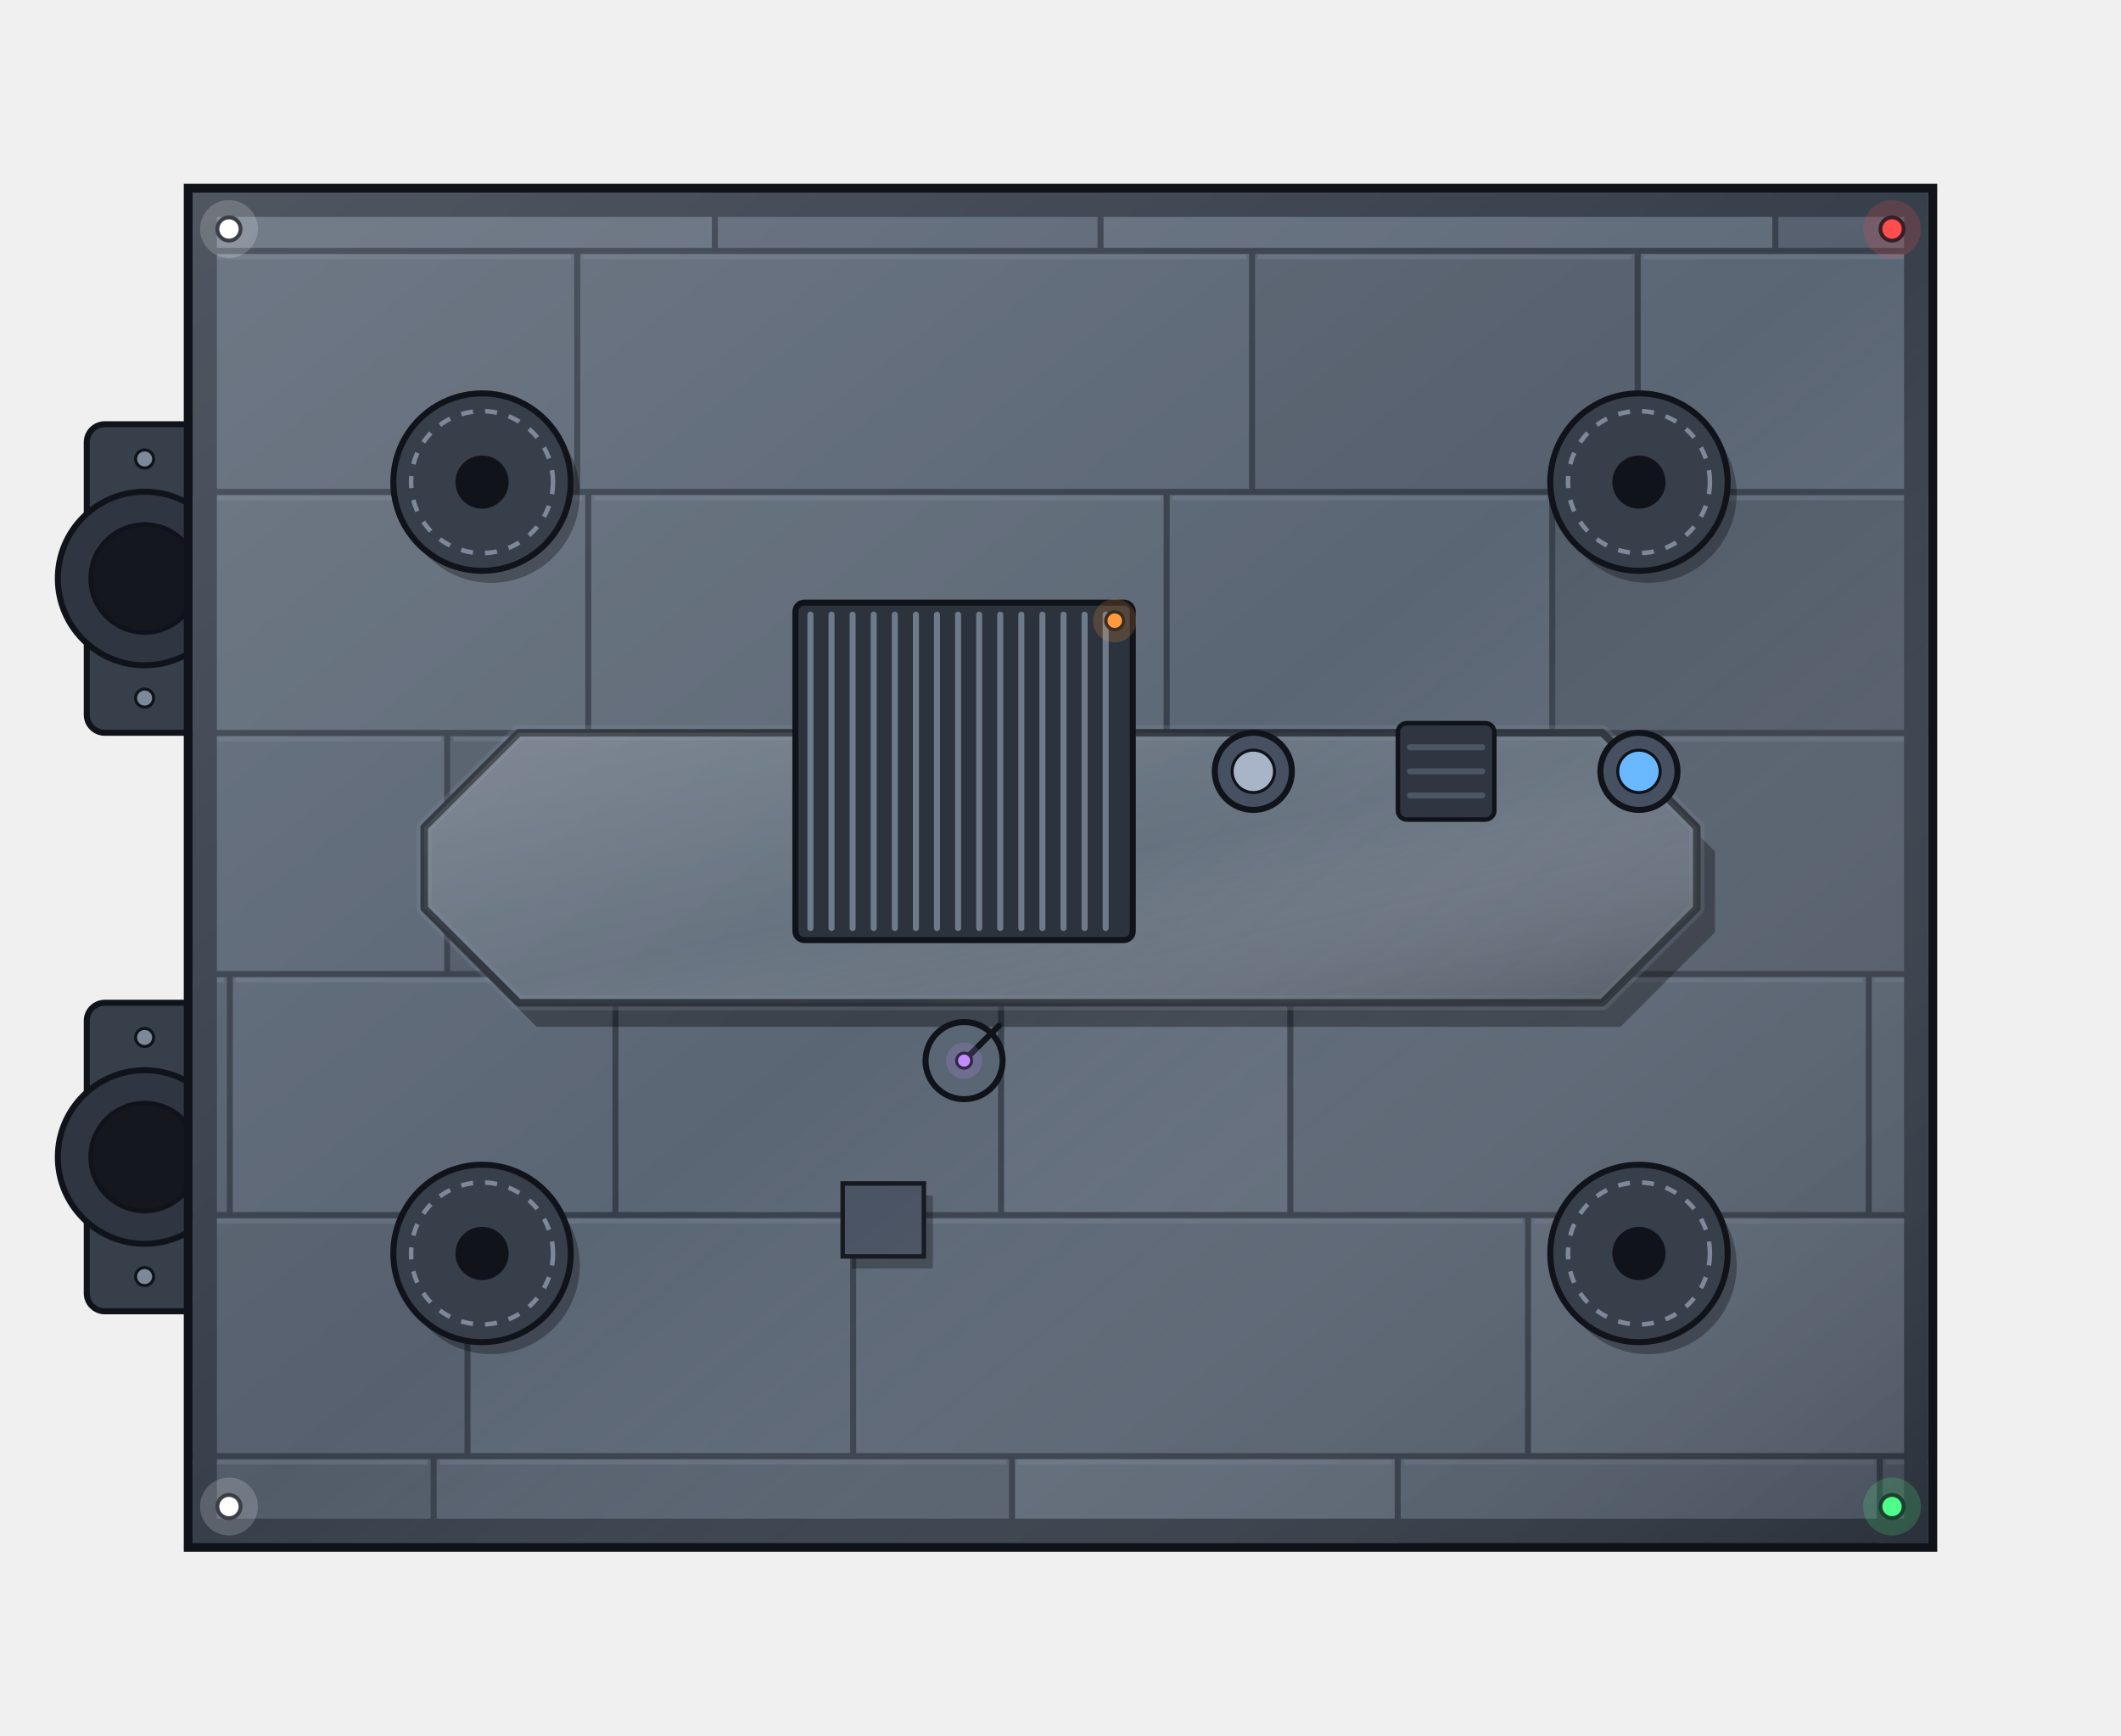
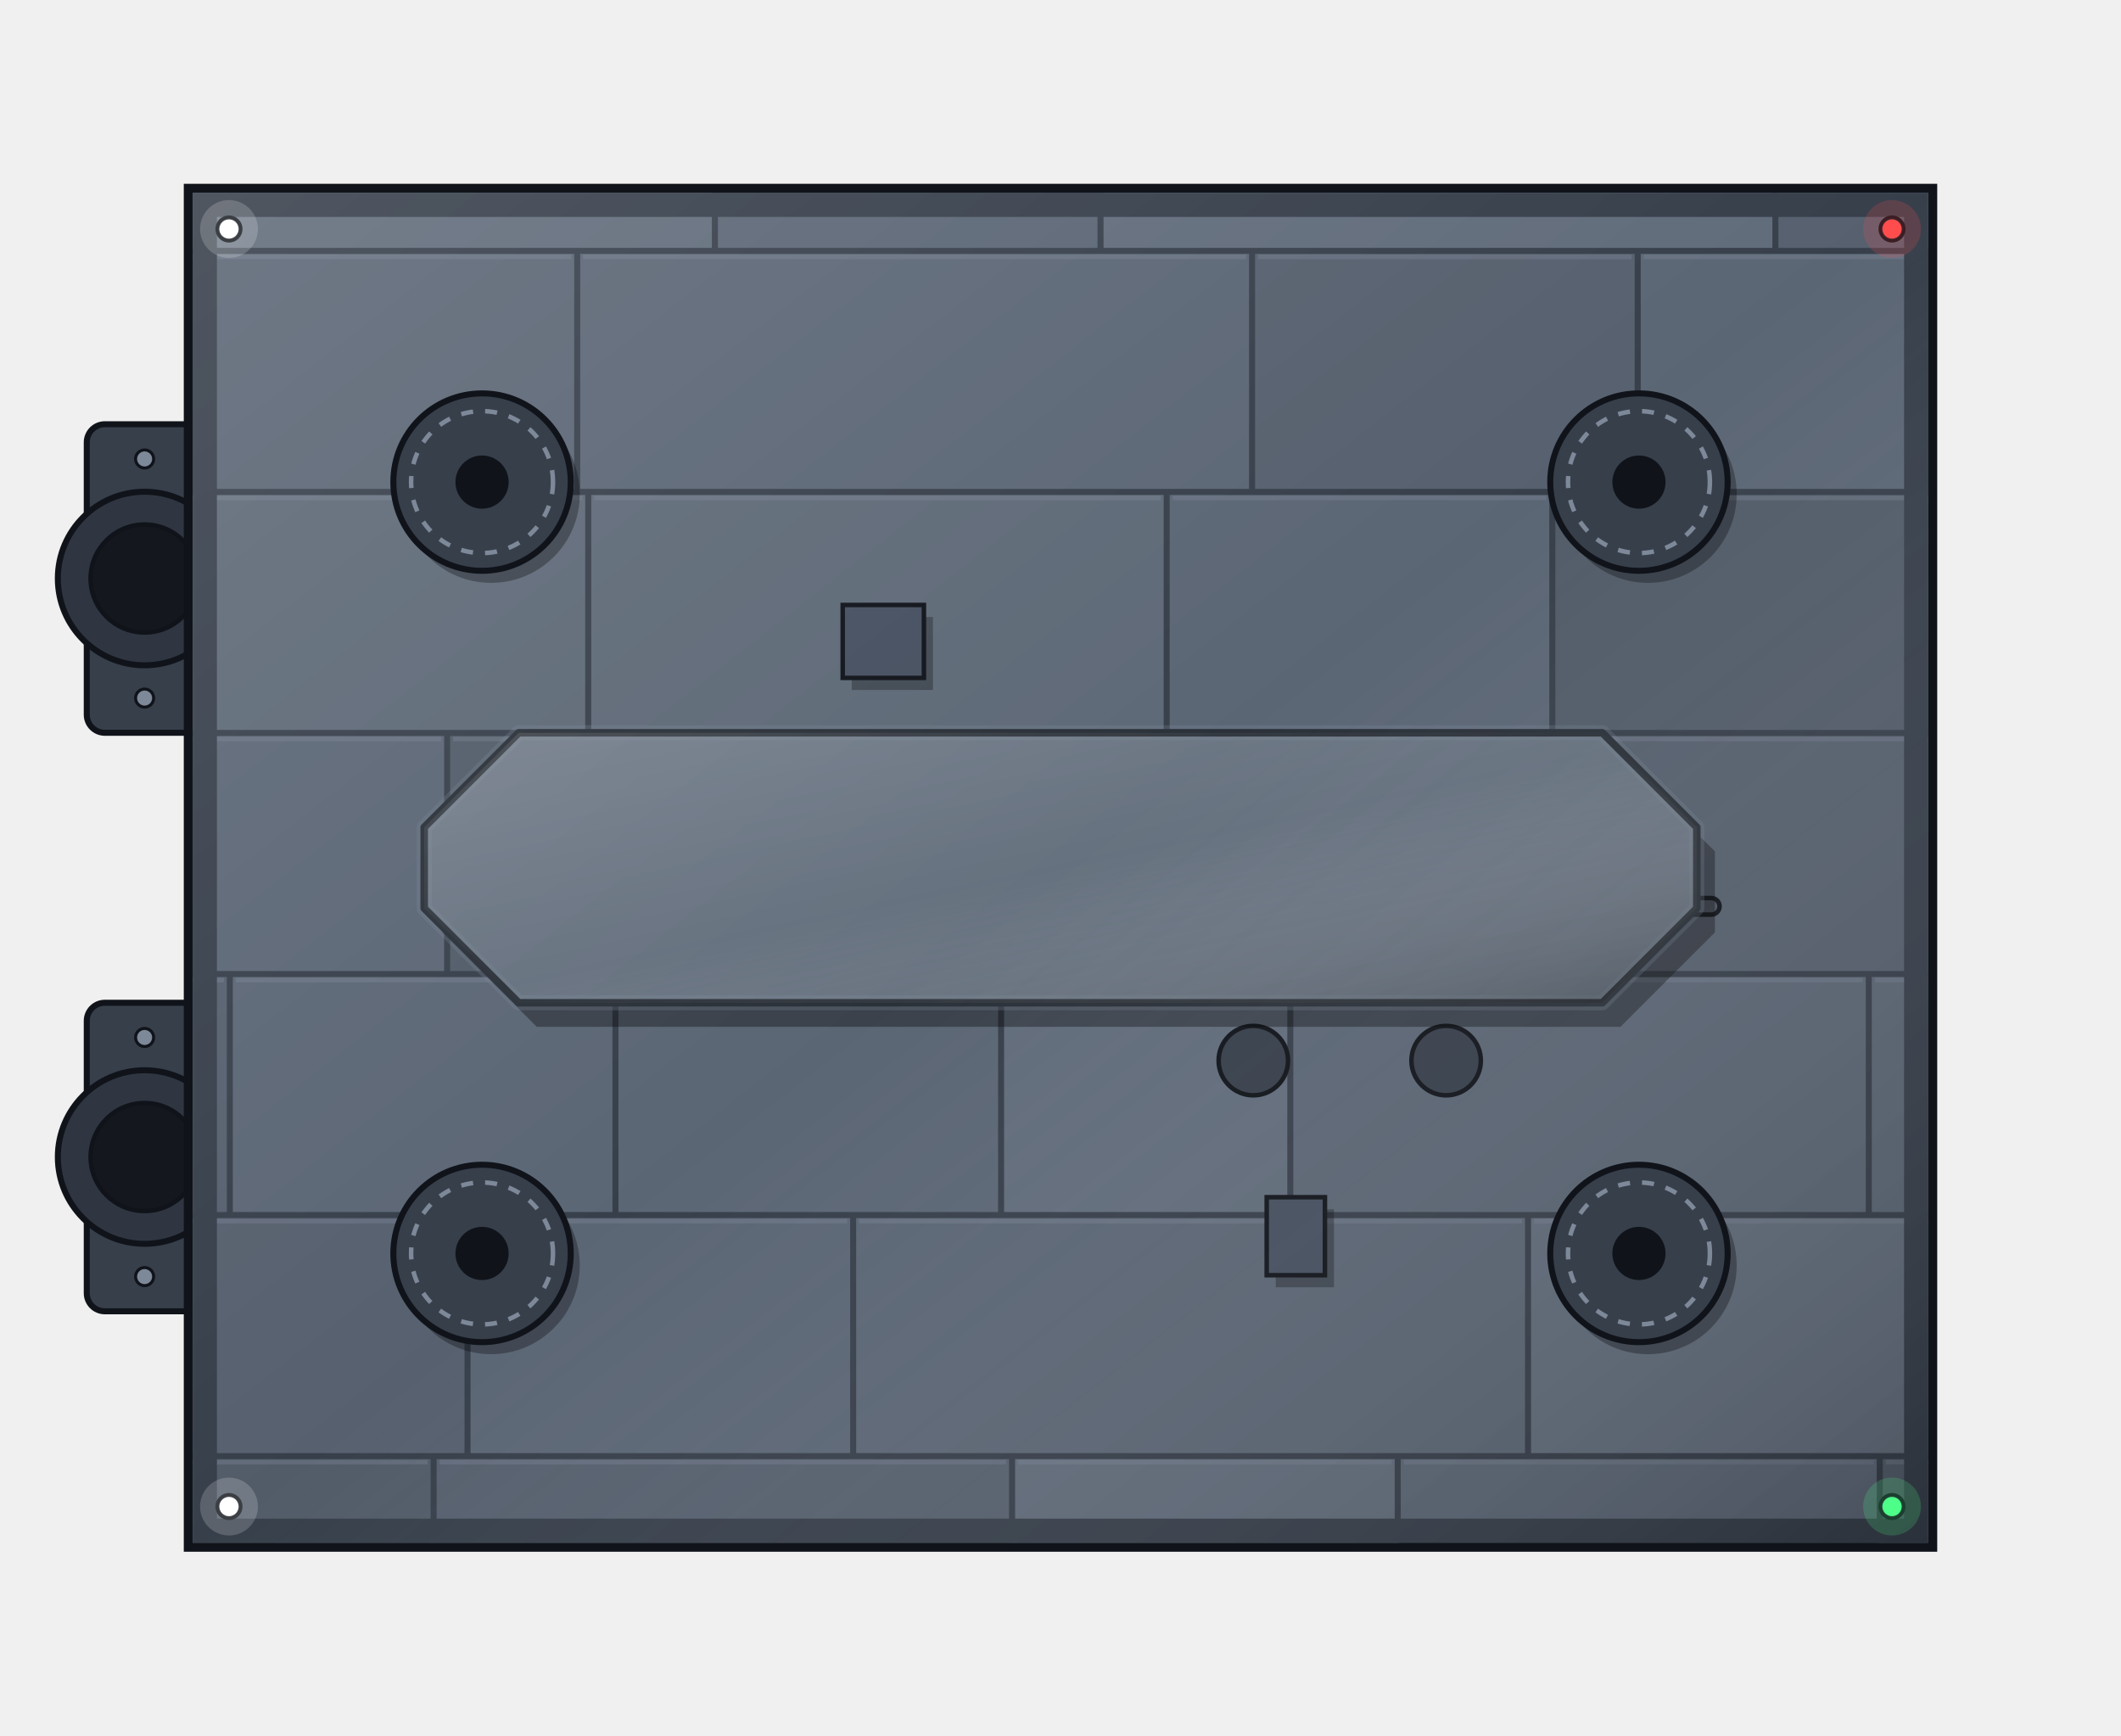
<svg xmlns="http://www.w3.org/2000/svg" width="704" height="576" viewBox="-352 -288 704 576">
  <defs>
    <clipPath id="battery_roof">
      <path d="M-288 -224h64v64h-64zM-288 -160h64v64h-64zM-288 -96h64v64h-64zM-288 -32h64v64h-64zM-288 32h64v64h-64zM-288 96h64v64h-64zM-288 160h64v64h-64zM-224 -224h64v64h-64zM-224 -160h64v64h-64zM-224 -96h64v64h-64zM-224 -32h64v64h-64zM-224 32h64v64h-64zM-224 96h64v64h-64zM-224 160h64v64h-64zM-160 -224h64v64h-64zM-160 -160h64v64h-64zM-160 -96h64v64h-64zM-160 -32h64v64h-64zM-160 32h64v64h-64zM-160 96h64v64h-64zM-160 160h64v64h-64zM-96 -224h64v64h-64zM-96 -160h64v64h-64zM-96 -96h64v64h-64zM-96 -32h64v64h-64zM-96 32h64v64h-64zM-96 96h64v64h-64zM-96 160h64v64h-64zM-32 -224h64v64h-64zM-32 -160h64v64h-64zM-32 -96h64v64h-64zM-32 -32h64v64h-64zM-32 32h64v64h-64zM-32 96h64v64h-64zM-32 160h64v64h-64zM32 -224h64v64h-64zM32 -160h64v64h-64zM32 -96h64v64h-64zM32 -32h64v64h-64zM32 32h64v64h-64zM32 96h64v64h-64zM32 160h64v64h-64zM96 -224h64v64h-64zM96 -160h64v64h-64zM96 -96h64v64h-64zM96 -32h64v64h-64zM96 32h64v64h-64zM96 96h64v64h-64zM96 160h64v64h-64zM160 -224h64v64h-64zM160 -160h64v64h-64zM160 -96h64v64h-64zM160 -32h64v64h-64zM160 32h64v64h-64zM160 96h64v64h-64zM160 160h64v64h-64zM224 -224h64v64h-64zM224 -160h64v64h-64zM224 -96h64v64h-64zM224 -32h64v64h-64zM224 32h64v64h-64zM224 96h64v64h-64zM224 160h64v64h-64z" />
    </clipPath>
    <linearGradient id="battery_sheen" x1="0" y1="0" x2="1" y2="1">
      <stop offset="0" stop-color="#ffffff" stop-opacity="0.12" />
      <stop offset="0.5" stop-color="#ffffff" stop-opacity="0" />
      <stop offset="1" stop-color="#000000" stop-opacity="0.22" />
    </linearGradient>
  </defs>
  <g id="base">
    <rect x="-323.2" y="-147.2" width="44.8" height="102.4" rx="6" fill="#373f4b" stroke="#10141a" stroke-width="2" />
    <circle cx="-304" cy="-96" r="28.8" fill="#2f3641" stroke="#10141a" stroke-width="2" />
    <circle cx="-304" cy="-96" r="17.92" fill="#14181e" stroke="#10141a" stroke-width="1.5" />
    <circle cx="-304" cy="-135.68" r="3" fill="#7d8898" stroke="#10141a" stroke-width="1" />
    <circle cx="-304" cy="-56.32" r="3" fill="#7d8898" stroke="#10141a" stroke-width="1" />
    <rect x="-323.2" y="44.8" width="44.8" height="102.4" rx="6" fill="#373f4b" stroke="#10141a" stroke-width="2" />
    <circle cx="-304" cy="96" r="28.8" fill="#2f3641" stroke="#10141a" stroke-width="2" />
    <circle cx="-304" cy="96" r="17.92" fill="#14181e" stroke="#10141a" stroke-width="1.5" />
    <circle cx="-304" cy="56.32" r="3" fill="#7d8898" stroke="#10141a" stroke-width="1" />
    <circle cx="-304" cy="135.68" r="3" fill="#7d8898" stroke="#10141a" stroke-width="1" />
    <path d="M-32 -224L32 -224M-32 224L32 224M224 -224L288 -224M288 -224L288 -160M-288 -96L-288 -32M288 -32L288 32M-288 96L-288 160M-224 -224L-160 -224M-224 224L-160 224M224 224L288 224M288 160L288 224M-96 -224L-32 -224M32 -224L96 -224M32 224L96 224M-96 224L-32 224M288 -96L288 -32M288 96L288 160M-288 -160L-288 -96M-288 32L-288 96M160 -224L224 -224M160 224L224 224M288 32L288 96M-288 -224L-224 -224M-288 -224L-288 -160M288 -160L288 -96M-288 -32L-288 32M-160 -224L-96 -224M-288 224L-224 224M-288 160L-288 224M-160 224L-96 224M96 -224L160 -224M96 224L160 224" fill="none" stroke="#10141a" stroke-width="6" stroke-linecap="square" />
    <path d="M-288 -224h64v64h-64zM-288 -160h64v64h-64zM-288 -96h64v64h-64zM-288 -32h64v64h-64zM-288 32h64v64h-64zM-288 96h64v64h-64zM-288 160h64v64h-64zM-224 -224h64v64h-64zM-224 -160h64v64h-64zM-224 -96h64v64h-64zM-224 -32h64v64h-64zM-224 32h64v64h-64zM-224 96h64v64h-64zM-224 160h64v64h-64zM-160 -224h64v64h-64zM-160 -160h64v64h-64zM-160 -96h64v64h-64zM-160 -32h64v64h-64zM-160 32h64v64h-64zM-160 96h64v64h-64zM-160 160h64v64h-64zM-96 -224h64v64h-64zM-96 -160h64v64h-64zM-96 -96h64v64h-64zM-96 -32h64v64h-64zM-96 32h64v64h-64zM-96 96h64v64h-64zM-96 160h64v64h-64zM-32 -224h64v64h-64zM-32 -160h64v64h-64zM-32 -96h64v64h-64zM-32 -32h64v64h-64zM-32 32h64v64h-64zM-32 96h64v64h-64zM-32 160h64v64h-64zM32 -224h64v64h-64zM32 -160h64v64h-64zM32 -96h64v64h-64zM32 -32h64v64h-64zM32 32h64v64h-64zM32 96h64v64h-64zM32 160h64v64h-64zM96 -224h64v64h-64zM96 -160h64v64h-64zM96 -96h64v64h-64zM96 -32h64v64h-64zM96 32h64v64h-64zM96 96h64v64h-64zM96 160h64v64h-64zM160 -224h64v64h-64zM160 -160h64v64h-64zM160 -96h64v64h-64zM160 -32h64v64h-64zM160 32h64v64h-64zM160 96h64v64h-64zM160 160h64v64h-64zM224 -224h64v64h-64zM224 -160h64v64h-64zM224 -96h64v64h-64zM224 -32h64v64h-64zM224 32h64v64h-64zM224 96h64v64h-64zM224 160h64v64h-64z" fill="#5b6675" />
    <g clip-path="url(#battery_roof)">
      <path d="M237.28 -284.74h96v80h-96zM63.58 -204.74h128v80h-128zM84.41 -44.74h224v80h-224zM-371.72 35.26h96v80h-96zM-388.82 115.26h192v80h-192zM-208.07 195.26h192v80h-192z" fill="#56606e" />
      <path d="M-306.72 -284.74h192v80h-192zM13.28 -284.74h224v80h-224zM-19.72 35.26h96v80h-96zM155.18 115.26h128v80h-128zM-16.07 195.26h128v80h-128z" fill="#616c7b" />
      <path d="M163.24 -124.74h224v80h-224zM-203.59 -44.74h96v80h-96zM-304.07 195.26h96v80h-96zM271.93 195.26h128v80h-128z" fill="#525c69" />
      <path d="M-348.76 -124.74h192v80h-192zM-156.76 -124.74h192v80h-192z" fill="#5e6977" />
      <path d="M-306.72 -284.74v80M-114.72 -284.74v80M13.28 -284.74v80M237.28 -284.74v80M-416 -284.74H352M-320.42 -204.74v80M-160.42 -204.74v80M63.58 -204.74v80M191.58 -204.74v80M287.58 -204.74v80M-416 -204.74H352M-348.76 -124.74v80M-156.76 -124.74v80M35.24 -124.74v80M163.24 -124.74v80M-416 -124.74H352M-299.59 -44.74v80M-203.59 -44.74v80M-107.59 -44.74v80M84.41 -44.74v80M-416 -44.74H352M-371.72 35.26v80M-275.72 35.26v80M-147.72 35.26v80M-19.72 35.26v80M76.28 35.26v80M268.28 35.26v80M-416 35.26H352M-388.82 115.26v80M-196.82 115.26v80M-68.82 115.26v80M155.18 115.26v80M283.18 115.26v80M-416 115.26H352M-304.07 195.26v80M-208.07 195.26v80M-16.07 195.26v80M111.93 195.26v80M271.93 195.26v80M-416 195.26H352" fill="none" stroke="#373f4b" stroke-width="2" />
      <path d="M-304.72 -282.74h188M-112.72 -282.74h124M15.28 -282.74h220M239.28 -282.74h92M-318.42 -202.74h156M-158.42 -202.74h220M65.58 -202.74h124M193.58 -202.74h92M289.58 -202.74h188M-346.76 -122.74h188M-154.76 -122.74h188M37.24 -122.74h124M165.24 -122.74h220M-297.59 -42.74h92M-201.59 -42.74h92M-105.59 -42.74h188M86.41 -42.74h220M-369.72 37.26h92M-273.72 37.26h124M-145.72 37.26h124M-17.72 37.26h92M78.28 37.26h188M270.28 37.26h124M-386.82 117.26h188M-194.82 117.26h124M-66.82 117.26h220M157.18 117.26h124M285.18 117.26h92M-302.07 197.26h92M-206.07 197.26h188M-14.07 197.26h124M113.93 197.26h156M273.93 197.26h124" fill="none" stroke="#7d8898" stroke-width="1.5" opacity="0.35" />
      <path d="M-32 -224L32 -224M-32 224L32 224M224 -224L288 -224M288 -224L288 -160M-288 -96L-288 -32M288 -32L288 32M-288 96L-288 160M-224 -224L-160 -224M-224 224L-160 224M224 224L288 224M288 160L288 224M-96 -224L-32 -224M32 -224L96 -224M32 224L96 224M-96 224L-32 224M288 -96L288 -32M288 96L288 160M-288 -160L-288 -96M-288 32L-288 96M160 -224L224 -224M160 224L224 224M288 32L288 96M-288 -224L-224 -224M-288 -224L-288 -160M288 -160L288 -96M-288 -32L-288 32M-160 -224L-96 -224M-288 224L-224 224M-288 160L-288 224M-160 224L-96 224M96 -224L160 -224M96 224L160 224" fill="none" stroke="#373f4b" stroke-width="16" stroke-linecap="square" />
-       <path d="M-69.29 108.78h26.95v24.21h-26.95z" fill="#000000" opacity="0.3" />
-       <path d="M-72.29 104.78h26.95v24.21h-26.95z" fill="#465060" stroke="#10141a" stroke-width="1.5" />
+       <path d="M-69.29 -83.22h26.95v24.21h-26.95zM71.44 113.34h19.33v25.89h-19.33z" fill="#000000" opacity="0.3" />
+       <path d="M104 12.8h112" fill="none" stroke="#10141a" stroke-width="7" stroke-linecap="round" />
+       <path d="M104 12.8h112" fill="none" stroke="#4b5563" stroke-width="4" stroke-linecap="round" />
+       <path d="M-72.29 -87.22h26.95v24.21h-26.95zM68.44 109.34h19.33v25.89h-19.33z" fill="#465060" stroke="#10141a" stroke-width="1.5" />
+       <path d="M52.48 64a11.52 11.52 0 1 0 23.04 0a11.52 11.52 0 1 0 -23.04 0zM116.48 64a11.52 11.52 0 1 0 23.04 0a11.52 11.52 0 1 0 -23.04 0z" fill="#373f4b" stroke="#10141a" stroke-width="1.5" />
      <polygon points="-205.2,-5.44 -173.84,-36.8 185.84,-36.8 217.2,-5.44 217.2,21.44 185.84,52.8 -173.84,52.8 -205.2,21.44" fill="#000000" opacity="0.35" />
      <polygon points="-211.2,-13.44 -179.84,-44.8 179.84,-44.8 211.2,-13.44 211.2,13.44 179.84,44.8 -179.84,44.8 -211.2,13.44" fill="#66717f" stroke="#10141a" stroke-width="2.5" stroke-linejoin="round" />
      <polygon points="-211.2,-13.44 -179.84,-44.8 179.84,-44.8 211.2,-13.44 211.2,13.44 179.84,44.8 -179.84,44.8 -211.2,13.44" fill="none" stroke="#7d8898" stroke-width="5" stroke-linejoin="round" opacity="0.25" />
      <polygon points="-211.2,-13.44 -179.84,-44.8 179.84,-44.8 211.2,-13.44 211.2,13.44 179.84,44.8 -179.84,44.8 -211.2,13.44" fill="url(#battery_sheen)" />
      <rect x="-288" y="-224" width="576" height="448" fill="url(#battery_sheen)" />
    </g>
-     <rect x="-88" y="-88" width="112" height="112" rx="3" fill="#2c333d" stroke="#10141a" stroke-width="2" />
-     <line x1="-83" y1="-84" x2="-83" y2="20" stroke="#6d7a8a" stroke-width="2" stroke-linecap="round" />
-     <line x1="-76" y1="-84" x2="-76" y2="20" stroke="#6d7a8a" stroke-width="2" stroke-linecap="round" />
-     <line x1="-69" y1="-84" x2="-69" y2="20" stroke="#6d7a8a" stroke-width="2" stroke-linecap="round" />
-     <line x1="-62" y1="-84" x2="-62" y2="20" stroke="#6d7a8a" stroke-width="2" stroke-linecap="round" />
-     <line x1="-55" y1="-84" x2="-55" y2="20" stroke="#6d7a8a" stroke-width="2" stroke-linecap="round" />
-     <line x1="-48" y1="-84" x2="-48" y2="20" stroke="#6d7a8a" stroke-width="2" stroke-linecap="round" />
-     <line x1="-41" y1="-84" x2="-41" y2="20" stroke="#6d7a8a" stroke-width="2" stroke-linecap="round" />
-     <line x1="-34" y1="-84" x2="-34" y2="20" stroke="#6d7a8a" stroke-width="2" stroke-linecap="round" />
-     <line x1="-27" y1="-84" x2="-27" y2="20" stroke="#6d7a8a" stroke-width="2" stroke-linecap="round" />
-     <line x1="-20" y1="-84" x2="-20" y2="20" stroke="#6d7a8a" stroke-width="2" stroke-linecap="round" />
-     <line x1="-13" y1="-84" x2="-13" y2="20" stroke="#6d7a8a" stroke-width="2" stroke-linecap="round" />
-     <line x1="-6" y1="-84" x2="-6" y2="20" stroke="#6d7a8a" stroke-width="2" stroke-linecap="round" />
-     <line x1="1" y1="-84" x2="1" y2="20" stroke="#6d7a8a" stroke-width="2" stroke-linecap="round" />
-     <line x1="8" y1="-84" x2="8" y2="20" stroke="#6d7a8a" stroke-width="2" stroke-linecap="round" />
-     <line x1="15" y1="-84" x2="15" y2="20" stroke="#6d7a8a" stroke-width="2" stroke-linecap="round" />
-     <circle cx="18" cy="-82" r="3" fill="#1b2028" stroke="#10141a" stroke-width="1" />
    <circle cx="-189" cy="-124" r="29.44" fill="#000000" opacity="0.3" />
    <circle cx="-192" cy="-128" r="29.44" fill="#373f4b" stroke="#10141a" stroke-width="2" />
    <circle cx="-192" cy="-128" r="23.55" fill="none" stroke="#7d8898" stroke-width="1.5" stroke-dasharray="4 4" />
    <circle cx="-192" cy="-128" r="8.83" fill="#10141a" />
    <circle cx="195" cy="-124" r="29.44" fill="#000000" opacity="0.3" />
    <circle cx="192" cy="-128" r="29.44" fill="#373f4b" stroke="#10141a" stroke-width="2" />
    <circle cx="192" cy="-128" r="23.55" fill="none" stroke="#7d8898" stroke-width="1.5" stroke-dasharray="4 4" />
    <circle cx="192" cy="-128" r="8.83" fill="#10141a" />
    <circle cx="-189" cy="132" r="29.44" fill="#000000" opacity="0.3" />
    <circle cx="-192" cy="128" r="29.44" fill="#373f4b" stroke="#10141a" stroke-width="2" />
    <circle cx="-192" cy="128" r="23.55" fill="none" stroke="#7d8898" stroke-width="1.5" stroke-dasharray="4 4" />
    <circle cx="-192" cy="128" r="8.83" fill="#10141a" />
    <circle cx="195" cy="132" r="29.44" fill="#000000" opacity="0.3" />
    <circle cx="192" cy="128" r="29.44" fill="#373f4b" stroke="#10141a" stroke-width="2" />
    <circle cx="192" cy="128" r="23.55" fill="none" stroke="#7d8898" stroke-width="1.5" stroke-dasharray="4 4" />
    <circle cx="192" cy="128" r="8.83" fill="#10141a" />
-     <rect x="112" y="-48" width="32" height="32" rx="3" fill="#2f3641" stroke="#10141a" stroke-width="1.5" />
-     <line x1="116" y1="-40" x2="140" y2="-40" stroke="#4b5563" stroke-width="2" stroke-linecap="round" />
-     <line x1="116" y1="-32" x2="140" y2="-32" stroke="#4b5563" stroke-width="2" stroke-linecap="round" />
-     <line x1="116" y1="-24" x2="140" y2="-24" stroke="#4b5563" stroke-width="2" stroke-linecap="round" />
-     <circle cx="-32" cy="64" r="12.8" fill="#5b6675" stroke="#10141a" stroke-width="2" />
-     <line x1="-32" y1="64" x2="-20.48" y2="52.48" stroke="#10141a" stroke-width="2" stroke-linecap="round" />
-     <circle cx="-32" cy="64" r="2.5" fill="#1b2028" stroke="#10141a" stroke-width="1" />
-     <circle cx="192" cy="-32" r="12.8" fill="#465060" stroke="#10141a" stroke-width="2" />
-     <circle cx="192" cy="-32" r="7.04" fill="#6ab8ff" stroke="#10141a" stroke-width="1" />
-     <circle cx="64" cy="-32" r="12.8" fill="#465060" stroke="#10141a" stroke-width="2" />
-     <circle cx="64" cy="-32" r="7.04" fill="#a8b4c8" stroke="#10141a" stroke-width="1" />
    <circle cx="276" cy="-212" r="4" fill="#1b2028" stroke="#10141a" stroke-width="1" />
    <circle cx="276" cy="212" r="4" fill="#1b2028" stroke="#10141a" stroke-width="1" />
    <circle cx="-276" cy="-212" r="4" fill="#1b2028" stroke="#10141a" stroke-width="1" />
    <circle cx="-276" cy="212" r="4" fill="#1b2028" stroke="#10141a" stroke-width="1" />
  </g>
  <g id="emissive">
-     <g data-light="glow">
-       <circle cx="18" cy="-82" r="7.2" fill="#ff9a3c" opacity="0.18" />
-       <circle cx="18" cy="-82" r="2.4" fill="#ff9a3c" />
-     </g>
-     <g data-light="glow">
-       <circle cx="-32" cy="64" r="6" fill="#c58cff" opacity="0.18" />
-       <circle cx="-32" cy="64" r="2" fill="#c58cff" />
-     </g>
    <g data-light="glow">
      <circle cx="276" cy="-212" r="9.6" fill="#ff4d4d" opacity="0.18" />
      <circle cx="276" cy="-212" r="3.2" fill="#ff4d4d" />
    </g>
    <g data-light="glow">
      <circle cx="276" cy="212" r="9.6" fill="#4dff88" opacity="0.18" />
      <circle cx="276" cy="212" r="3.2" fill="#4dff88" />
    </g>
    <g data-light="glow">
      <circle cx="-276" cy="-212" r="9.6" fill="#ffffff" opacity="0.18" />
      <circle cx="-276" cy="-212" r="3.2" fill="#ffffff" />
    </g>
    <g data-light="glow">
      <circle cx="-276" cy="212" r="9.6" fill="#ffffff" opacity="0.18" />
      <circle cx="-276" cy="212" r="3.2" fill="#ffffff" />
    </g>
  </g>
</svg>
